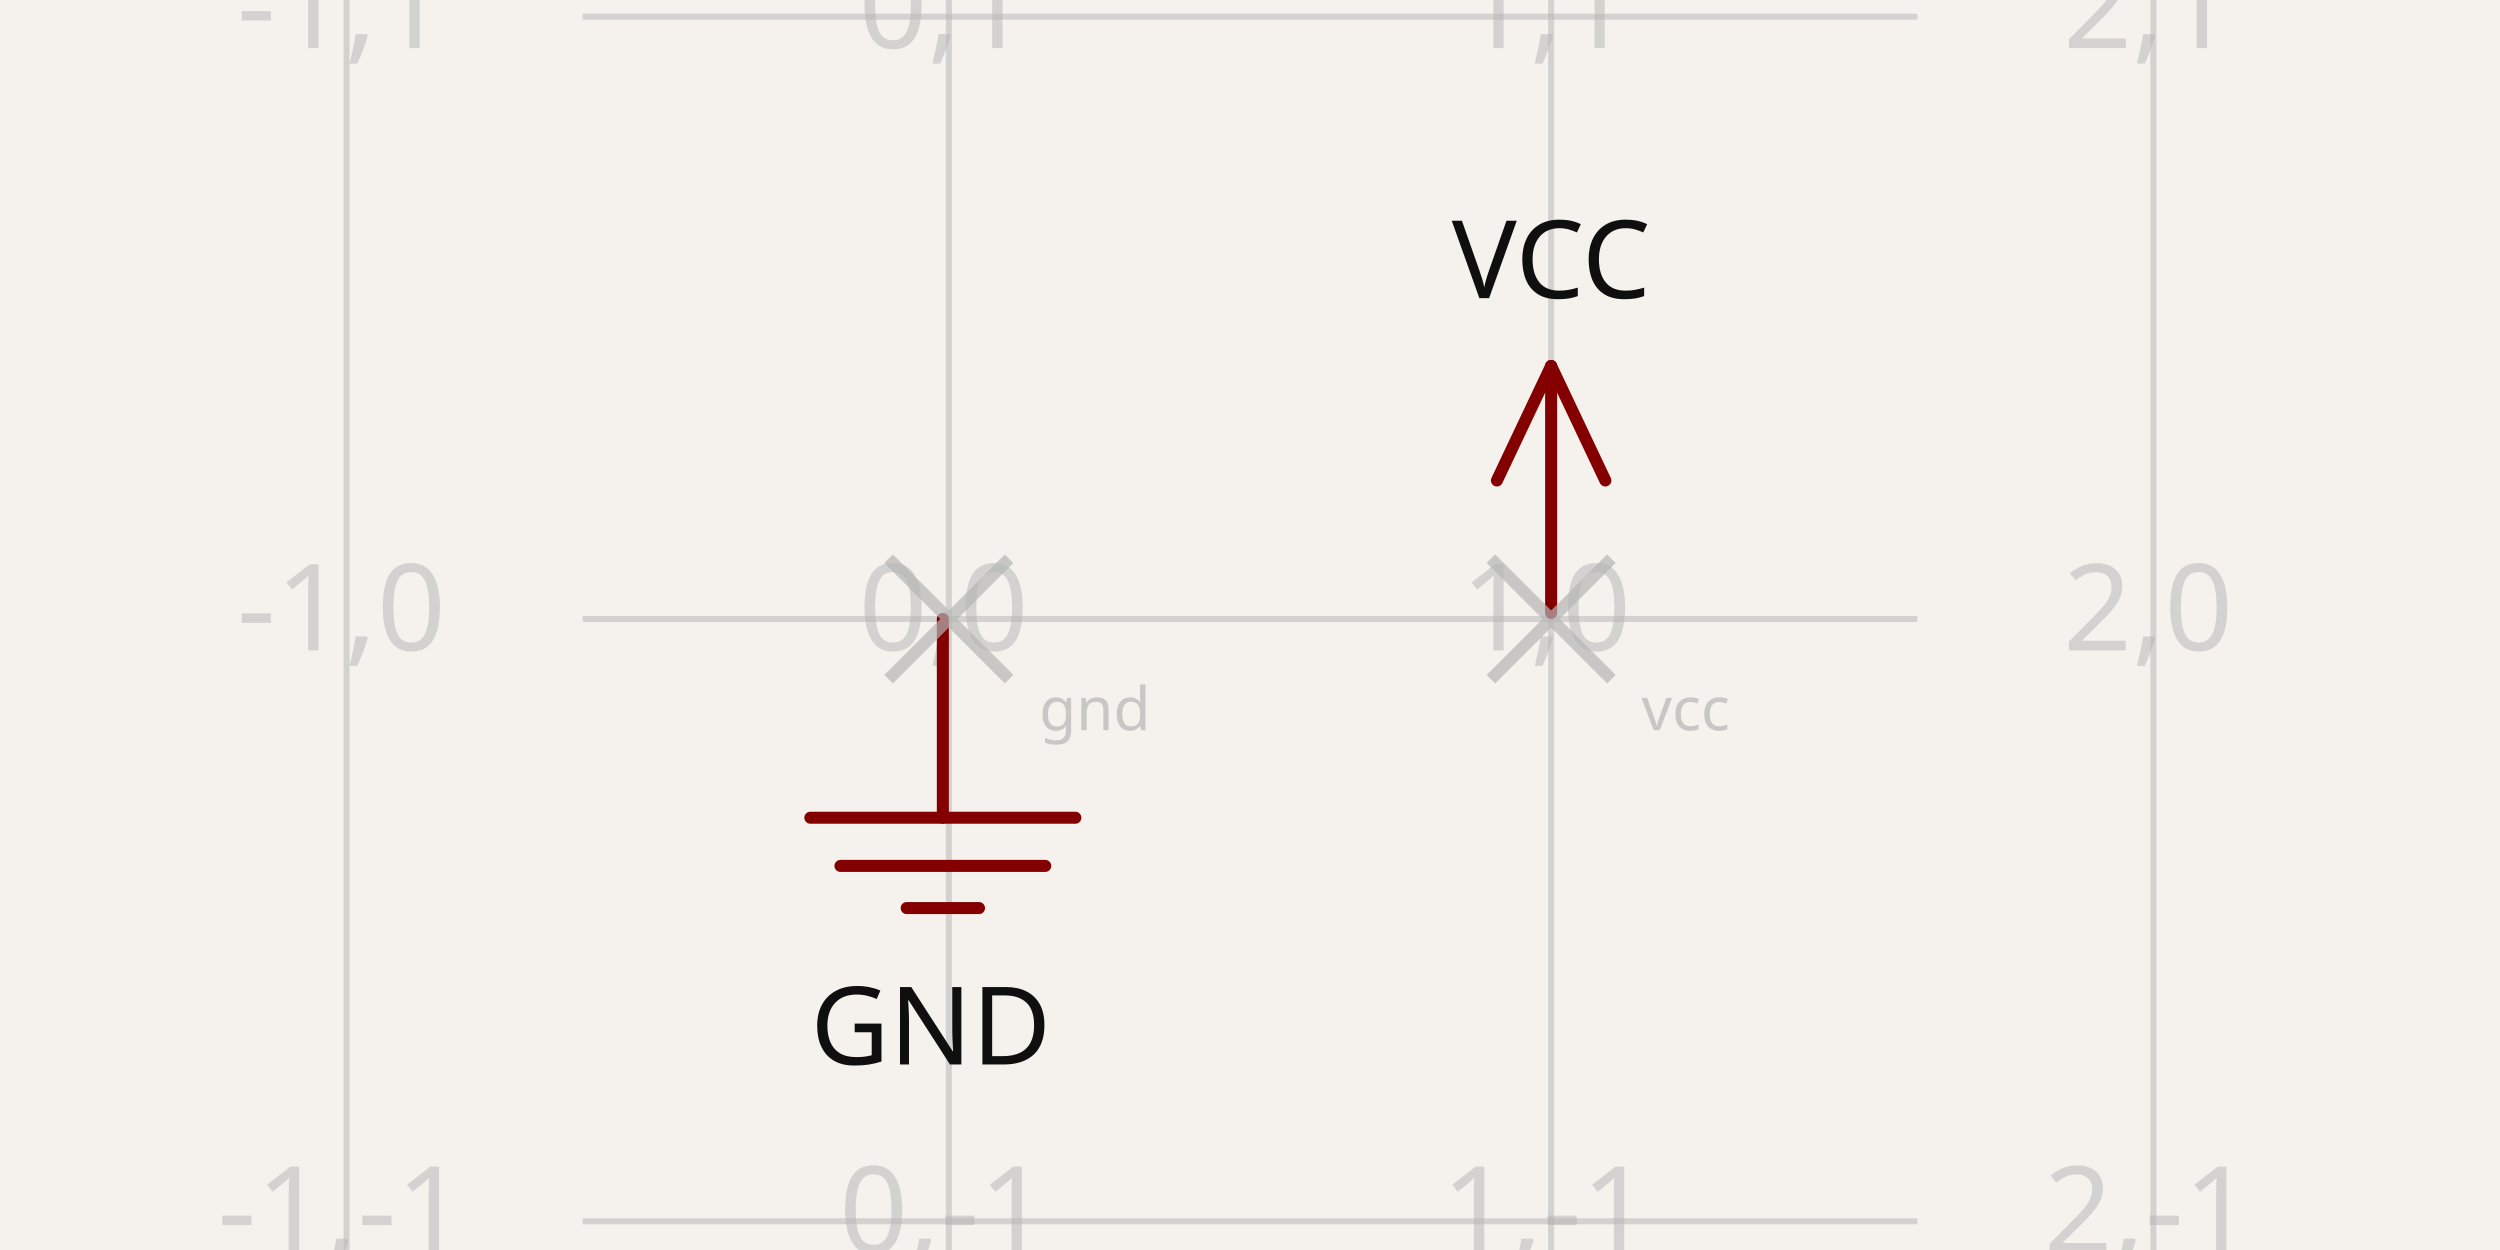
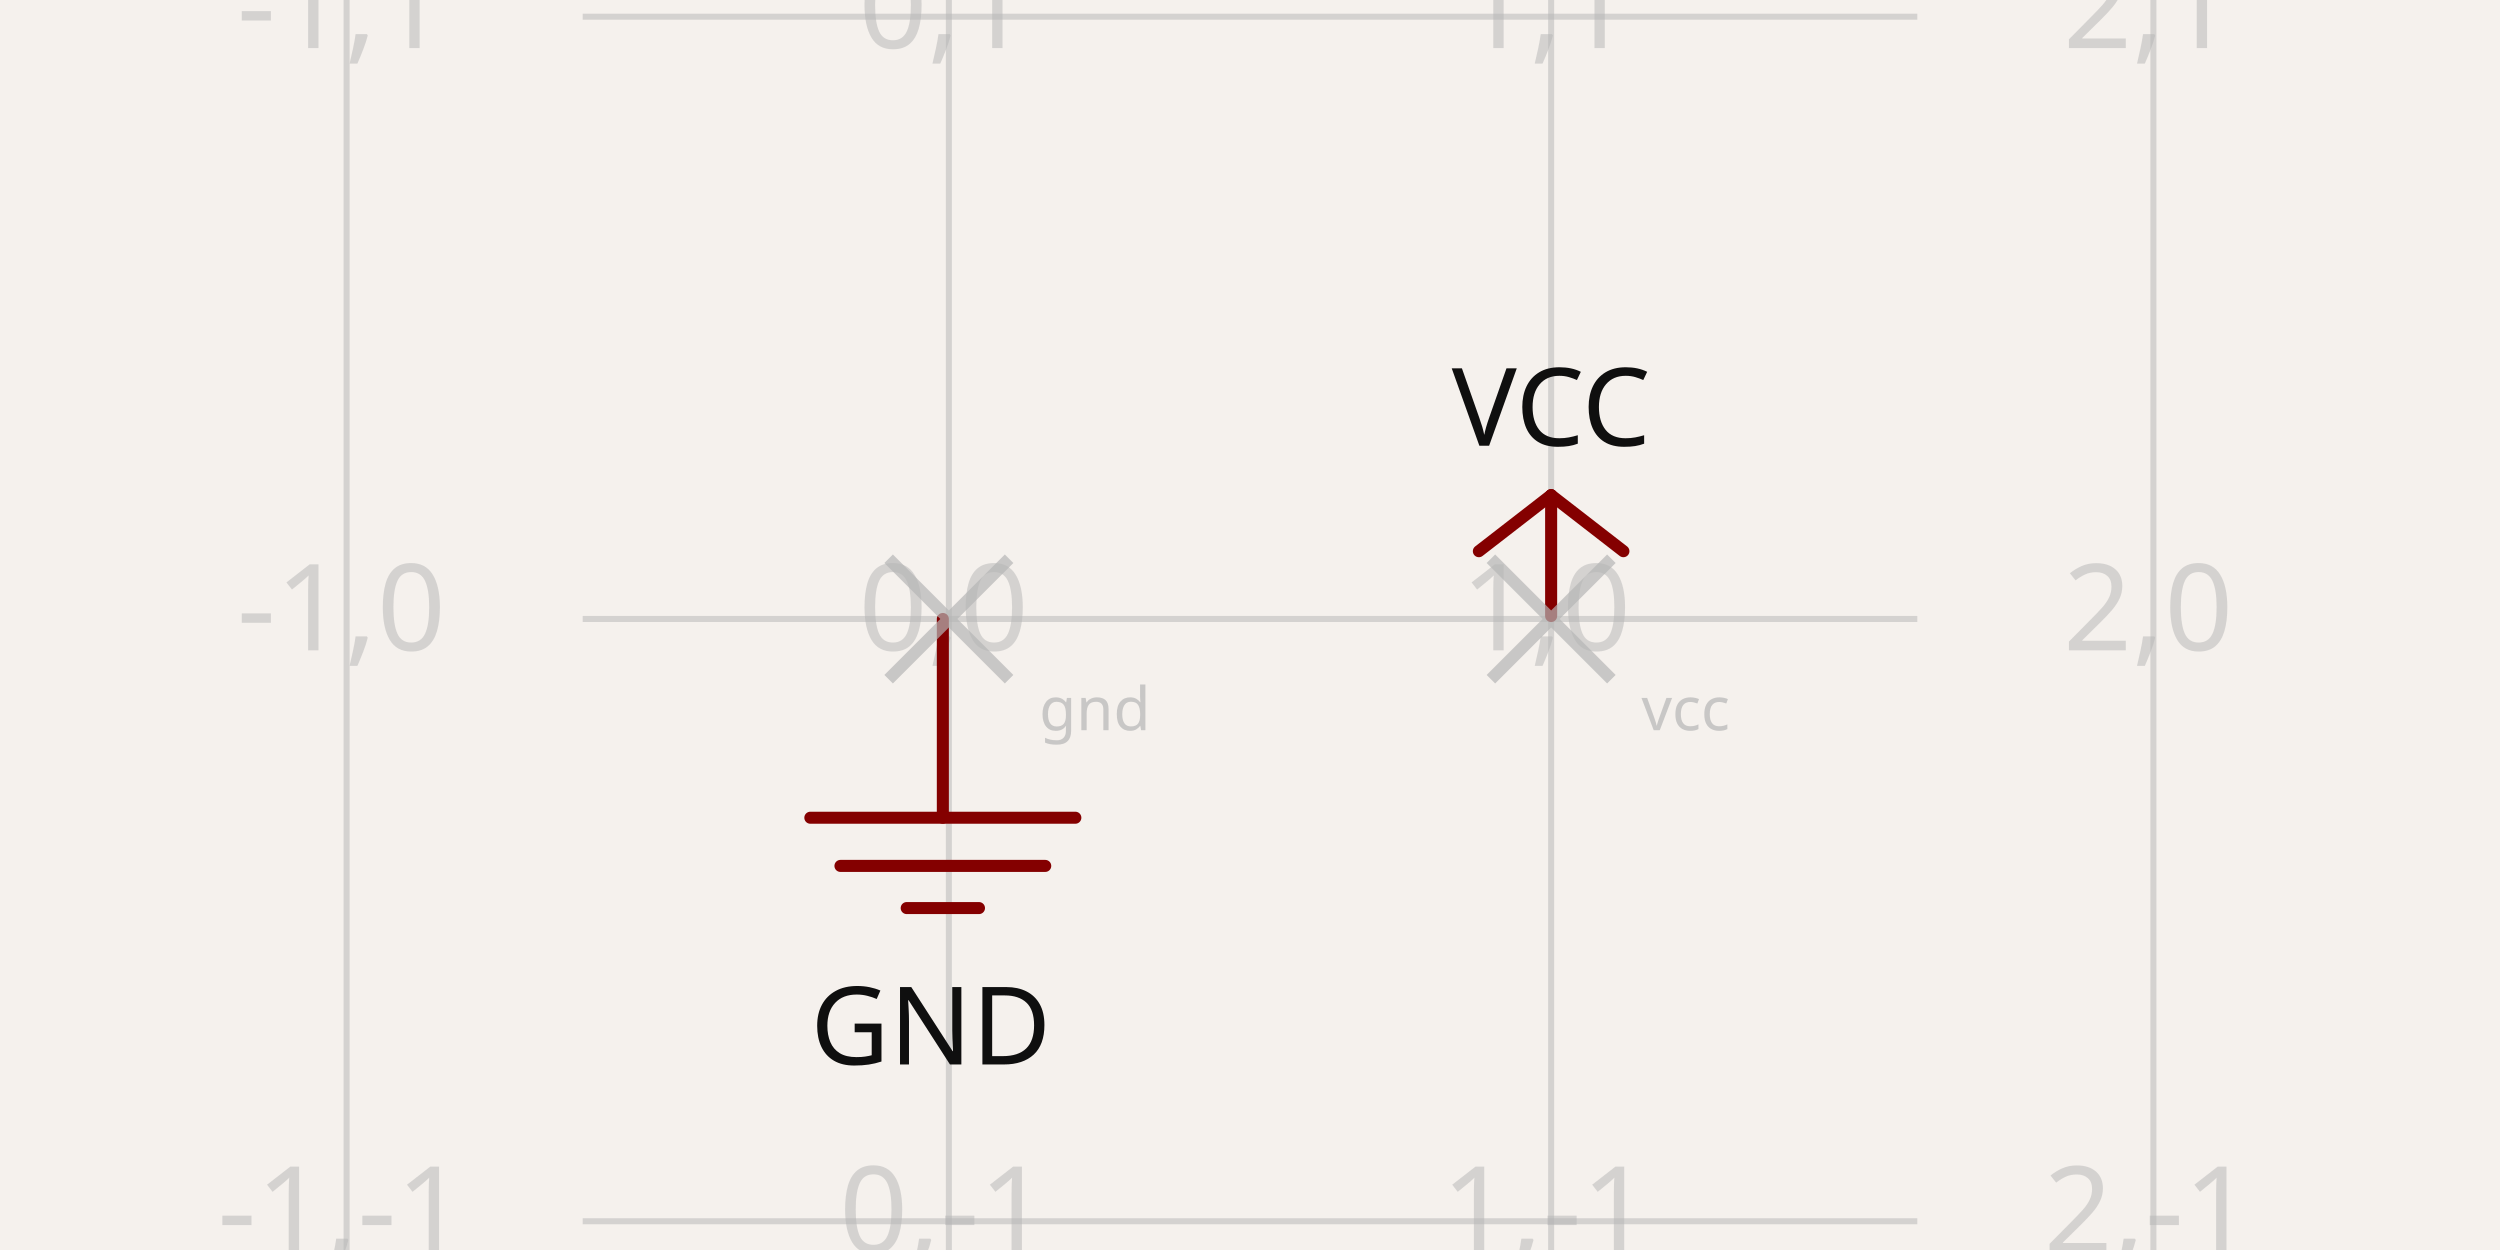
<svg xmlns="http://www.w3.org/2000/svg" width="1200" height="600" style="background-color: rgb(245, 241, 237)" data-real-to-screen-transform="matrix(289.0916099191,0,0,-289.0916099191,455.4541950405,297.1090839008)">
  <style>
              .boundary { fill: rgb(245, 241, 237); }
              .schematic-boundary { fill: none; stroke: #fff; }
              .component { fill: none; stroke: rgb(132, 0, 0); }
              .chip { fill: rgb(255, 255, 194); stroke: rgb(132, 0, 0); }
              .component-pin { fill: none; stroke: rgb(132, 0, 0); }
+               /* Basic per-trace hover fallback */
              .trace:hover {
                filter: invert(1);
              }
              .trace:hover .trace-crossing-outline {
                opacity: 0;
              }
              .trace:hover .trace-junction {
                filter: invert(1);
              }
+               /* Net-hover highlighting: when a trace or its overlays are hovered,
+                  invert color for all traces (base + overlays) sharing the same
+                  subcircuit connectivity key. Also hide crossing outline during hover. */
+               
              .text { font-family: sans-serif; fill: rgb(0, 150, 0); }
              .pin-number { fill: rgb(169, 0, 0); }
              .port-label { fill: rgb(0, 100, 100); }
              .component-name { fill: rgb(0, 100, 100); }
            </style>
  <rect class="boundary" x="0" y="0" width="1200" height="600" />
  <g class="grid">
    <line x1="166.363" y1="600" x2="166.363" y2="-5.638867150992155e-11" stroke="rgb(181, 181, 181)" stroke-width="2.891" stroke-opacity="0.5" />
    <line x1="455.454" y1="600" x2="455.454" y2="-5.638867150992155e-11" stroke="rgb(181, 181, 181)" stroke-width="2.891" stroke-opacity="0.5" />
    <line x1="744.546" y1="600" x2="744.546" y2="-5.638867150992155e-11" stroke="rgb(181, 181, 181)" stroke-width="2.891" stroke-opacity="0.5" />
    <line x1="1033.637" y1="600" x2="1033.637" y2="-5.638867150992155e-11" stroke="rgb(181, 181, 181)" stroke-width="2.891" stroke-opacity="0.5" />
    <line x1="279.686" y1="875.292" x2="920.314" y2="875.292" stroke="rgb(181, 181, 181)" stroke-width="2.891" stroke-opacity="0.5" />
    <line x1="279.686" y1="586.201" x2="920.314" y2="586.201" stroke="rgb(181, 181, 181)" stroke-width="2.891" stroke-opacity="0.5" />
    <line x1="279.686" y1="297.109" x2="920.314" y2="297.109" stroke="rgb(181, 181, 181)" stroke-width="2.891" stroke-opacity="0.5" />
    <line x1="279.686" y1="8.017" x2="920.314" y2="8.017" stroke="rgb(181, 181, 181)" stroke-width="2.891" stroke-opacity="0.5" />
    <line x1="279.686" y1="-281.074" x2="920.314" y2="-281.074" stroke="rgb(181, 181, 181)" stroke-width="2.891" stroke-opacity="0.5" />
    <text x="163.863" y="870.292" fill="rgb(181, 181, 181)" font-size="57.818" fill-opacity="0.5" text-anchor="middle" dominant-baseline="middle" font-family="sans-serif">-1,-2</text>
    <text x="163.863" y="581.201" fill="rgb(181, 181, 181)" font-size="57.818" fill-opacity="0.5" text-anchor="middle" dominant-baseline="middle" font-family="sans-serif">-1,-1</text>
    <text x="163.863" y="292.109" fill="rgb(181, 181, 181)" font-size="57.818" fill-opacity="0.5" text-anchor="middle" dominant-baseline="middle" font-family="sans-serif">-1,0</text>
    <text x="163.863" y="3.017" fill="rgb(181, 181, 181)" font-size="57.818" fill-opacity="0.5" text-anchor="middle" dominant-baseline="middle" font-family="sans-serif">-1,1</text>
    <text x="163.863" y="-286.074" fill="rgb(181, 181, 181)" font-size="57.818" fill-opacity="0.5" text-anchor="middle" dominant-baseline="middle" font-family="sans-serif">-1,2</text>
    <text x="452.954" y="870.292" fill="rgb(181, 181, 181)" font-size="57.818" fill-opacity="0.5" text-anchor="middle" dominant-baseline="middle" font-family="sans-serif">0,-2</text>
    <text x="452.954" y="581.201" fill="rgb(181, 181, 181)" font-size="57.818" fill-opacity="0.5" text-anchor="middle" dominant-baseline="middle" font-family="sans-serif">0,-1</text>
    <text x="452.954" y="292.109" fill="rgb(181, 181, 181)" font-size="57.818" fill-opacity="0.5" text-anchor="middle" dominant-baseline="middle" font-family="sans-serif">0,0</text>
    <text x="452.954" y="3.017" fill="rgb(181, 181, 181)" font-size="57.818" fill-opacity="0.5" text-anchor="middle" dominant-baseline="middle" font-family="sans-serif">0,1</text>
    <text x="452.954" y="-286.074" fill="rgb(181, 181, 181)" font-size="57.818" fill-opacity="0.5" text-anchor="middle" dominant-baseline="middle" font-family="sans-serif">0,2</text>
    <text x="742.046" y="870.292" fill="rgb(181, 181, 181)" font-size="57.818" fill-opacity="0.5" text-anchor="middle" dominant-baseline="middle" font-family="sans-serif">1,-2</text>
    <text x="742.046" y="581.201" fill="rgb(181, 181, 181)" font-size="57.818" fill-opacity="0.5" text-anchor="middle" dominant-baseline="middle" font-family="sans-serif">1,-1</text>
    <text x="742.046" y="292.109" fill="rgb(181, 181, 181)" font-size="57.818" fill-opacity="0.5" text-anchor="middle" dominant-baseline="middle" font-family="sans-serif">1,0</text>
    <text x="742.046" y="3.017" fill="rgb(181, 181, 181)" font-size="57.818" fill-opacity="0.5" text-anchor="middle" dominant-baseline="middle" font-family="sans-serif">1,1</text>
    <text x="742.046" y="-286.074" fill="rgb(181, 181, 181)" font-size="57.818" fill-opacity="0.5" text-anchor="middle" dominant-baseline="middle" font-family="sans-serif">1,2</text>
    <text x="1031.137" y="870.292" fill="rgb(181, 181, 181)" font-size="57.818" fill-opacity="0.5" text-anchor="middle" dominant-baseline="middle" font-family="sans-serif">2,-2</text>
    <text x="1031.137" y="581.201" fill="rgb(181, 181, 181)" font-size="57.818" fill-opacity="0.5" text-anchor="middle" dominant-baseline="middle" font-family="sans-serif">2,-1</text>
    <text x="1031.137" y="292.109" fill="rgb(181, 181, 181)" font-size="57.818" fill-opacity="0.5" text-anchor="middle" dominant-baseline="middle" font-family="sans-serif">2,0</text>
    <text x="1031.137" y="3.017" fill="rgb(181, 181, 181)" font-size="57.818" fill-opacity="0.5" text-anchor="middle" dominant-baseline="middle" font-family="sans-serif">2,1</text>
    <text x="1031.137" y="-286.074" fill="rgb(181, 181, 181)" font-size="57.818" fill-opacity="0.5" text-anchor="middle" dominant-baseline="middle" font-family="sans-serif">2,2</text>
  </g>
  <rect class="component-overlay" x="388.963" y="297.109" width="127.2" height="138.764" fill="transparent" />
  <path d="M 452.563 297.109 L 452.563 392.509" stroke="rgb(132, 0, 0)" fill="none" stroke-width="5.782px" stroke-linecap="round" />
  <path d="M 388.963 392.509 L 516.163 392.509" stroke="rgb(132, 0, 0)" fill="none" stroke-width="5.782px" stroke-linecap="round" />
  <path d="M 403.418 415.637 L 501.709 415.637" stroke="rgb(132, 0, 0)" fill="none" stroke-width="5.782px" stroke-linecap="round" />
  <path d="M 435.218 435.873 L 469.909 435.873" stroke="rgb(132, 0, 0)" fill="none" stroke-width="5.782px" stroke-linecap="round" />
  <text x="446.781" y="470.564" fill="rgb(15, 15, 15)" font-family="sans-serif" text-anchor="middle" dominant-baseline="hanging" font-size="52.036px">GND</text>
-   <rect class="component-overlay" x="718.528" y="175.691" width="52.036" height="118.528" fill="transparent" />
-   <path d="M 744.546 175.691 L 718.528 230.618" stroke="rgb(132, 0, 0)" fill="none" stroke-width="5.782px" stroke-linecap="round" />
-   <path d="M 744.546 175.691 L 770.564 230.618" stroke="rgb(132, 0, 0)" fill="none" stroke-width="5.782px" stroke-linecap="round" />
-   <path d="M 744.546 175.691 L 744.546 294.218" stroke="rgb(132, 0, 0)" fill="none" stroke-width="5.782px" stroke-linecap="round" />
-   <text x="744.546" y="158.345" fill="rgb(15, 15, 15)" font-family="sans-serif" text-anchor="middle" dominant-baseline="ideographic" font-size="52.036px">VCC</text>
+   <rect class="component-overlay" x="709.855" y="237.692" width="69.382" height="58.003" fill="transparent" />
+   <path d="M 744.546 237.692 L 709.855 264.571" stroke="rgb(132, 0, 0)" fill="none" stroke-width="5.782px" stroke-linecap="round" />
+   <path d="M 744.546 237.692 L 779.237 264.571" stroke="rgb(132, 0, 0)" fill="none" stroke-width="5.782px" stroke-linecap="round" />
+   <path d="M 744.546 237.692 L 744.546 295.694" stroke="rgb(132, 0, 0)" fill="none" stroke-width="5.782px" stroke-linecap="round" />
+   <text x="744.546" y="229.203" fill="rgb(15, 15, 15)" font-family="sans-serif" text-anchor="middle" dominant-baseline="ideographic" font-size="52.036px">VCC</text>
  <g class="labeled-points">
    <path d="M426.545,326.018 L484.363,268.2 M426.545,268.2 L484.363,326.018" stroke="rgb(181, 181, 181)" stroke-width="5.782" stroke-opacity="0.7" />
    <text x="498.818" y="340.473" fill="rgb(181, 181, 181)" font-size="28.909" fill-opacity="0.7" text-anchor="start" font-family="sans-serif" dominant-baseline="middle">gnd</text>
    <path d="M715.637,326.018 L773.455,268.2 M715.637,268.2 L773.455,326.018" stroke="rgb(181, 181, 181)" stroke-width="5.782" stroke-opacity="0.7" />
    <text x="787.91" y="340.473" fill="rgb(181, 181, 181)" font-size="28.909" fill-opacity="0.7" text-anchor="start" font-family="sans-serif" dominant-baseline="middle">vcc</text>
  </g>
</svg>
